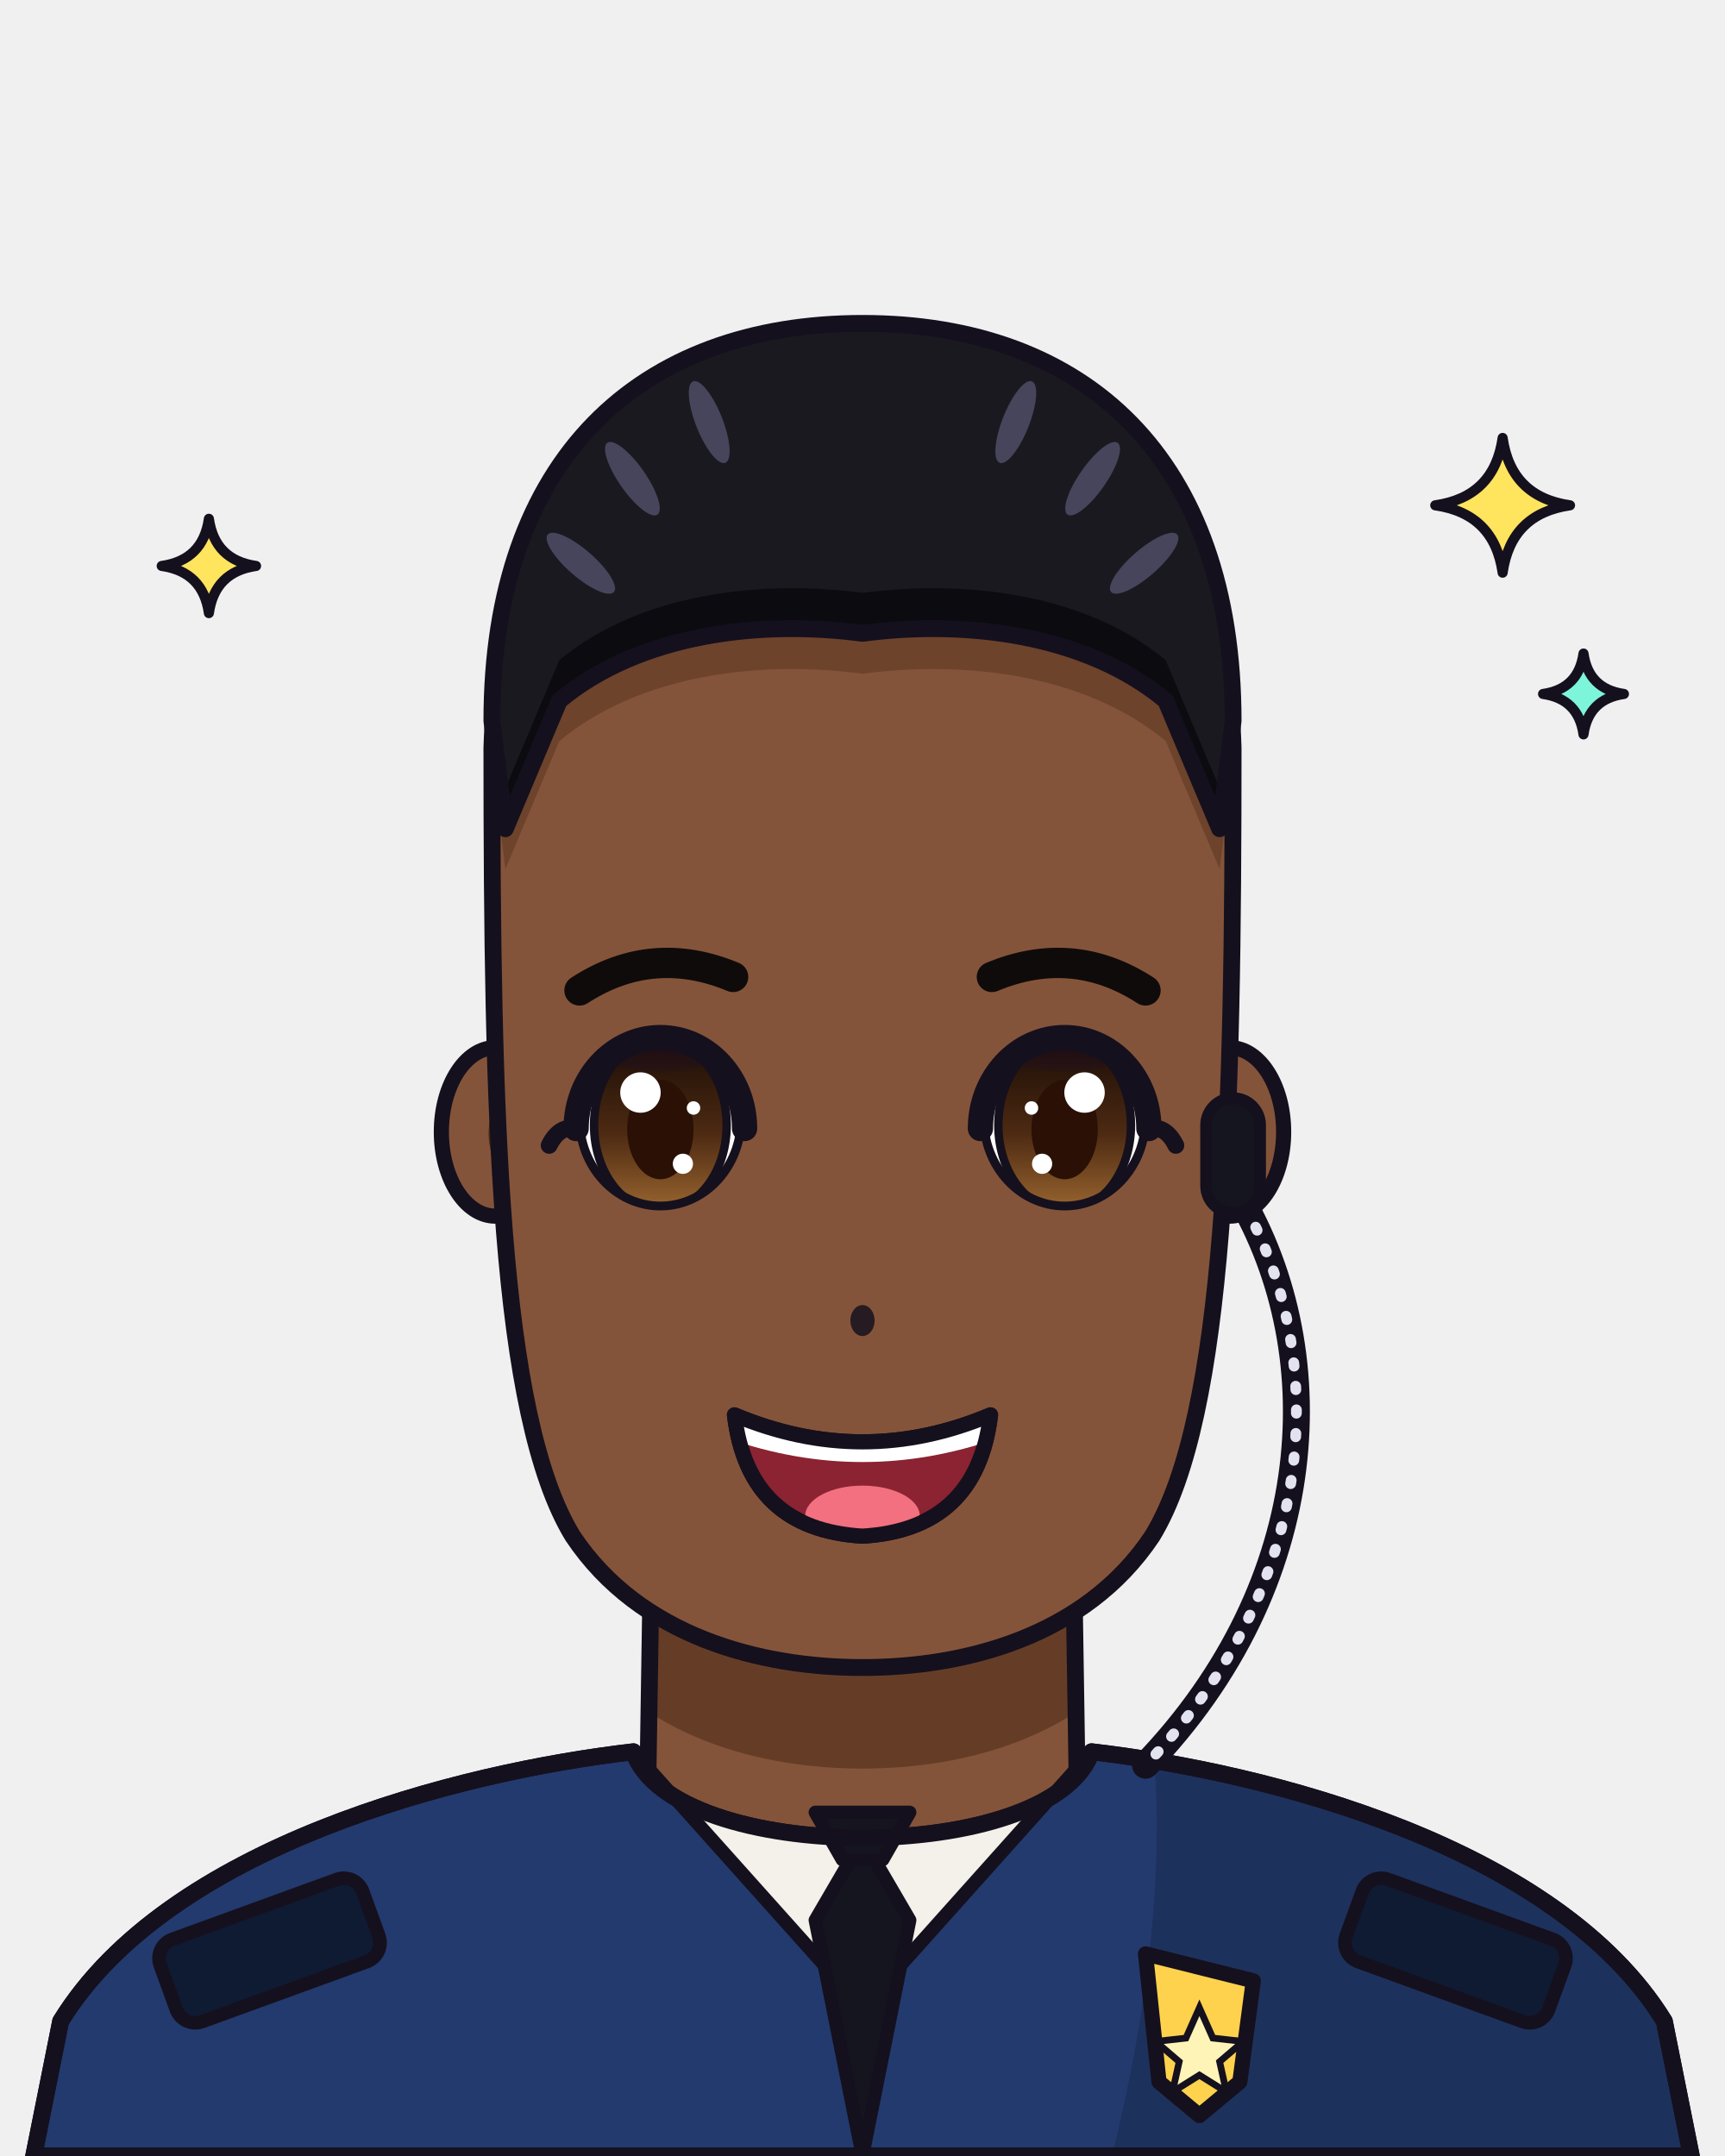
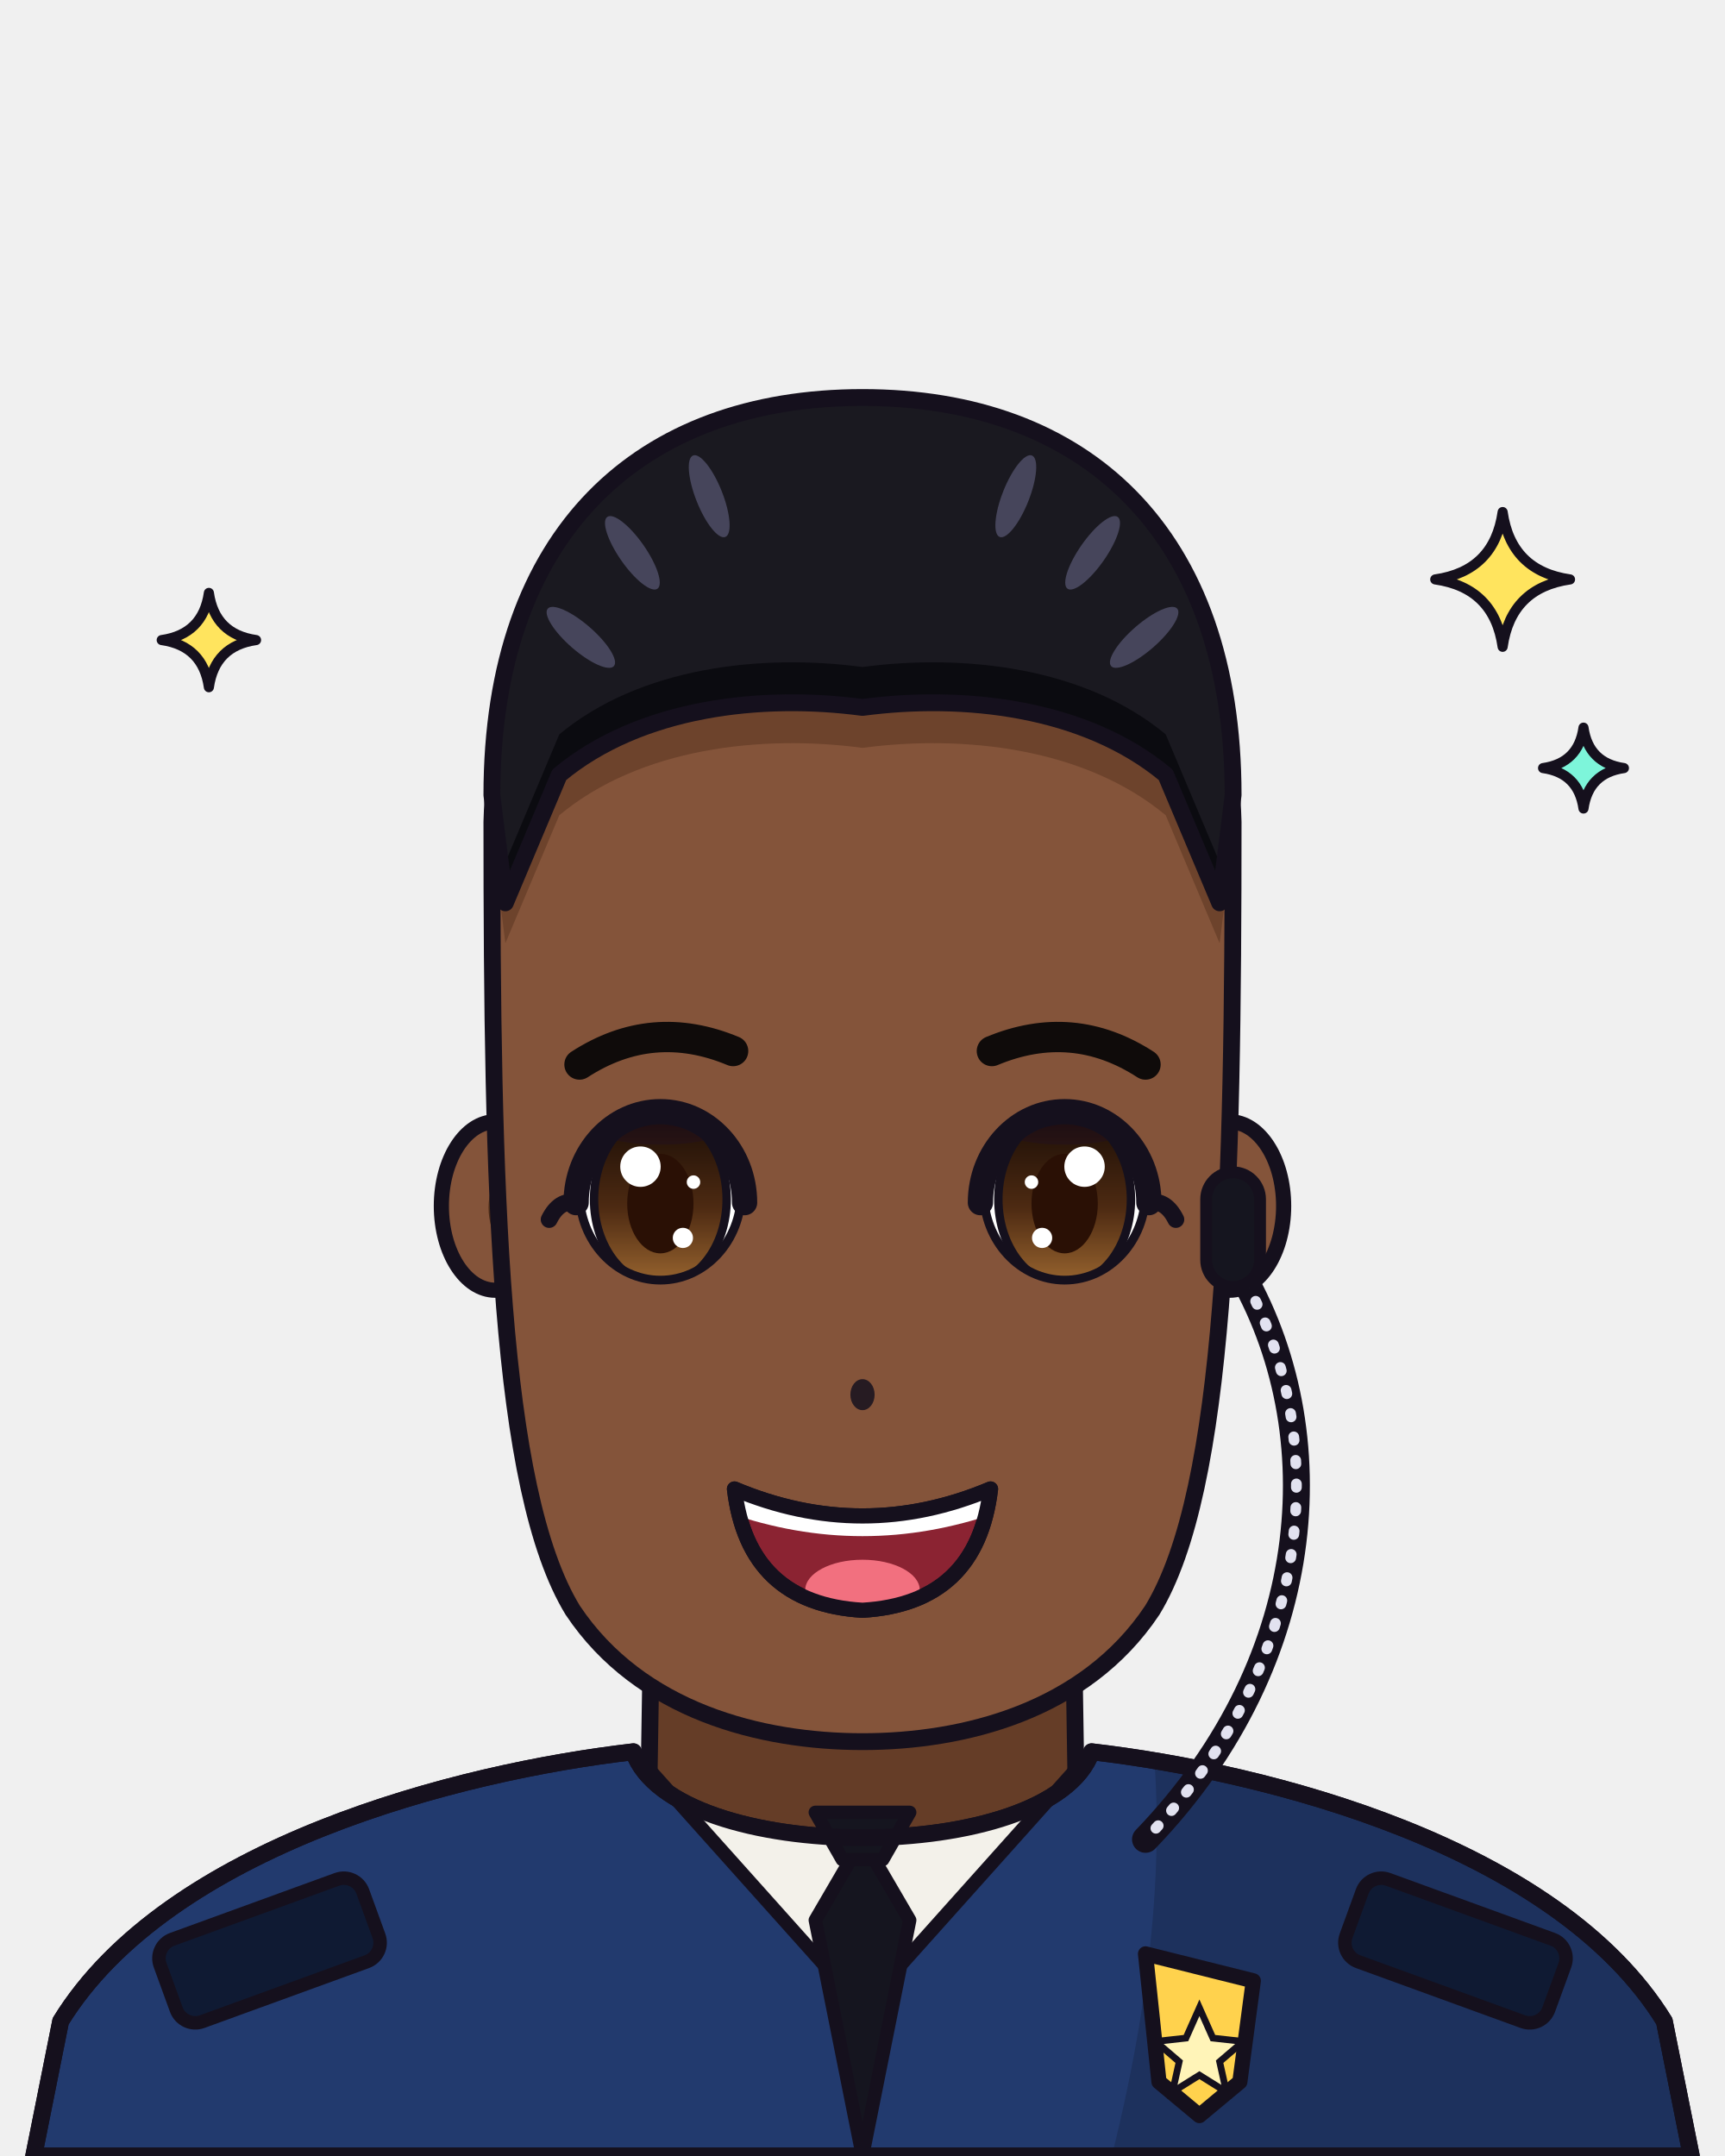
<svg xmlns="http://www.w3.org/2000/svg" viewBox="0 0 512 640" width="512" height="640">
  <defs>
    <linearGradient id="xig" x1="0" y1="0" x2="0" y2="1">
      <stop offset="0" stop-color="#1a0d06" />
      <stop offset="0.55" stop-color="#4d2a12" />
      <stop offset="1" stop-color="#9a6630" />
    </linearGradient>
    <clipPath id="xface">
      <path d="M256 116 C190 116 148 150 146 222 C146 330 148 420 170 456 C190 486 226 495 256 495 C286 495 322 486 342 456 C364 420 366 330 366 222 C364 150 322 116 256 116 Z" />
    </clipPath>
    <clipPath id="xneck">
      <path d="M194 420 L192 548 L320 548 L318 420Z" />
    </clipPath>
  </defs>
-   <ellipse cx="147" cy="336" rx="16" ry="25" fill="#84543a" stroke="#15101d" stroke-width="4.5" />
-   <path d="M150 326 Q143 336 150 348" fill="none" stroke="#4c2c18" stroke-width="3" stroke-linecap="round" />
-   <ellipse cx="365" cy="336" rx="16" ry="25" fill="#84543a" stroke="#15101d" stroke-width="4.5" />
-   <path d="M362 326 Q369 336 362 348" fill="none" stroke="#4c2c18" stroke-width="3" stroke-linecap="round" />
-   <path d="M194 420 L192 548 L320 548 L318 420Z" fill="#84543a" />
-   <g clip-path="url(#xneck)">
-     <path d="M256 116 C190 116 148 150 146 222 C146 330 148 420 170 456 C190 486 226 495 256 495 C286 495 322 486 342 456 C364 420 366 330 366 222 C364 150 322 116 256 116 Z" transform="translate(0 30)" fill="#653d27" />
+   <g transform="translate(0 22)">
+     <ellipse cx="147" cy="336" rx="16" ry="25" fill="#84543a" stroke="#15101d" stroke-width="4.5" />
+     <path d="M150 326 Q143 336 150 348" fill="none" stroke="#4c2c18" stroke-width="3" stroke-linecap="round" />
+     <ellipse cx="365" cy="336" rx="16" ry="25" fill="#84543a" stroke="#15101d" stroke-width="4.5" />
+     <path d="M362 326 Q369 336 362 348" fill="none" stroke="#4c2c18" stroke-width="3" stroke-linecap="round" />
  </g>
-   <path d="M194 420 L192 548 M318 420 L320 548" fill="none" stroke="#15101d" stroke-width="5" stroke-linejoin="round" stroke-linecap="round" />
+   <g transform="translate(0 22)">
+     <path d="M194 420 L192 548 L320 548 L318 420Z" fill="#84543a" />
+     <g clip-path="url(#xneck)">
+       <path d="M256 116 C190 116 148 150 146 222 C146 330 148 420 170 456 C190 486 226 495 256 495 C286 495 322 486 342 456 C364 420 366 330 366 222 C364 150 322 116 256 116 Z" transform="translate(0 30)" fill="#653d27" />
+     </g>
+     <path d="M194 420 L192 548 M318 420 L320 548" fill="none" stroke="#15101d" stroke-width="5" stroke-linejoin="round" stroke-linecap="round" />
+   </g>
  <clipPath id="xbd">
    <path d="M188 520 C136 526 50 548 18 600 L10 640 L502 640 L494 600 C462 548 376 526 324 520 C312 554 200 554 188 520Z" />
  </clipPath>
  <path d="M188 520 C136 526 50 548 18 600 L10 640 L502 640 L494 600 C462 548 376 526 324 520 C312 554 200 554 188 520Z" fill="#223a6e" stroke="#15101d" stroke-width="5" stroke-linejoin="round" stroke-linecap="round" />
  <g clip-path="url(#xbd)">
    <path d="M340 500 L520 500 L520 640 L330 640 Q350 560 340 500Z" fill="#000" opacity="0.16" />
  </g>
  <path d="M188 520 C200 554 312 554 324 520 L256 596Z" fill="#f3f1ea" stroke="#15101d" stroke-width="4" stroke-linejoin="round" />
  <path d="M256 546 L270 570 L256 640 L242 570Z" fill="#15151f" stroke="#15101d" stroke-width="4" stroke-linejoin="round" />
  <path d="M242 538 L270 538 L262 552 L250 552Z" fill="#15151f" stroke="#15101d" stroke-width="4" stroke-linejoin="round" />
  <path d="M188 520 C136 526 50 548 18 600 L10 640 L502 640 L494 600 C462 548 376 526 324 520 C312 554 200 554 188 520Z" fill="none" stroke="#15101d" stroke-width="5" stroke-linejoin="round" stroke-linecap="round" />
  <rect x="48" y="566" width="64" height="26" rx="6" fill="#0f1a33" stroke="#15101d" stroke-width="4" transform="rotate(-20 80 579)" />
  <path d="M62 580 l0 0" />
  <rect x="400" y="566" width="64" height="26" rx="6" fill="#0f1a33" stroke="#15101d" stroke-width="4" transform="rotate(20 432 579)" />
  <path d="M414 580 l0 0" />
  <path d="M340 580 L372 588 L368 618 L356 628 L344 618 Z" fill="#ffd24d" stroke="#15101d" stroke-width="4.5" stroke-linejoin="round" />
  <path d="M356 596 l4 9 l9 1 l-7 6 l2 9 l-8 -5 l-8 5 l2 -9 l-7 -6 l9 -1z" fill="#fff4b8" stroke="#15101d" stroke-width="2" />
-   <path d="M256 116 C190 116 148 150 146 222 C146 330 148 420 170 456 C190 486 226 495 256 495 C286 495 322 486 342 456 C364 420 366 330 366 222 C364 150 322 116 256 116 Z" fill="#84543a" stroke="#15101d" stroke-width="5" stroke-linejoin="round" stroke-linecap="round" />
-   <g transform="translate(256 424) scale(1)">
-     <clipPath id="xmc">
-       <path d="M-38 -4 Q0 12 38 -4 Q34 30 0 32 Q-34 30 -38 -4Z" />
+   <g transform="translate(0 22)">
+     <path d="M256 116 C190 116 148 150 146 222 C146 330 148 420 170 456 C190 486 226 495 256 495 C286 495 322 486 342 456 C364 420 366 330 366 222 C364 150 322 116 256 116 Z" fill="#84543a" stroke="#15101d" stroke-width="5" stroke-linejoin="round" stroke-linecap="round" />
+     <g transform="translate(256 424) scale(1)">
+       <clipPath id="xmc">
+         <path d="M-38 -4 Q0 12 38 -4 Q34 30 0 32 Q-34 30 -38 -4Z" />
+       </clipPath>
+       <path d="M-38 -4 Q0 12 38 -4 Q34 30 0 32 Q-34 30 -38 -4Z" fill="#8b2332" stroke="#15101d" stroke-width="4.5" stroke-linejoin="round" stroke-linecap="round" />
+       <g clip-path="url(#xmc)">
+         <ellipse cx="0" cy="26" rx="17" ry="9" fill="#f2707f" />
+         <path d="M-40 -6 L40 -6 L40 3 Q0 17 -40 3Z" fill="#fff" />
+       </g>
+       <path d="M-38 -4 Q0 12 38 -4 Q34 30 0 32 Q-34 30 -38 -4Z" fill="none" stroke="#15101d" stroke-width="4.5" stroke-linejoin="round" stroke-linecap="round" />
+     </g>
+     <ellipse cx="256" cy="392" rx="3.6" ry="4.6" fill="#15101d" opacity="0.85" />
+     <g transform="translate(196 332)">
+       <clipPath id="xLel">
+         <ellipse cx="0" cy="0" rx="24" ry="26" />
+       </clipPath>
+       <clipPath id="xLel2">
+         <ellipse cx="0" cy="0" rx="27" ry="29" />
+       </clipPath>
+       <g clip-path="url(#xLel)">
+         <rect x="-28" y="-30" width="56" height="60" fill="#fff" />
+         <g transform="translate(0 2)">
+           <ellipse cx="0" cy="0" rx="19.68" ry="25.48" fill="url(#xig)" stroke="#15101d" stroke-width="2.5" />
+           <ellipse cx="0" cy="1.274" rx="9.84" ry="14.778" fill="#2a1005" />
+           <circle cx="-5.904" cy="-9.682" r="6" fill="#fff" />
+           <circle cx="6.691" cy="11.466" r="3" fill="#fff" />
+           <circle cx="9.84" cy="-5.096" r="2" fill="#fff" />
+         </g>
+         <ellipse cx="0" cy="-22" rx="24" ry="7.8" fill="#1b0b2e" opacity="0.28" />
+       </g>
+       <g>
+         <ellipse cx="0" cy="0" rx="24" ry="26" fill="none" stroke="#15101d" stroke-width="2.6" />
+       </g>
+       <path d="M-25 3 A25 27 0 0 1 25 3" fill="none" stroke="#15101d" stroke-width="7.5" stroke-linejoin="round" stroke-linecap="round" />
+       <path d="M-25 3 Q-30 2 -33 8" fill="none" stroke="#15101d" stroke-width="5" stroke-linejoin="round" stroke-linecap="round" />
+     </g>
+     <g transform="translate(316 332) scale(-1 1)">
+       <clipPath id="xRel">
+         <ellipse cx="0" cy="0" rx="24" ry="26" />
+       </clipPath>
+       <clipPath id="xRel2">
+         <ellipse cx="0" cy="0" rx="27" ry="29" />
+       </clipPath>
+       <g clip-path="url(#xRel)">
+         <rect x="-28" y="-30" width="56" height="60" fill="#fff" />
+         <g transform="translate(0 2)">
+           <ellipse cx="0" cy="0" rx="19.68" ry="25.48" fill="url(#xig)" stroke="#15101d" stroke-width="2.5" />
+           <ellipse cx="0" cy="1.274" rx="9.84" ry="14.778" fill="#2a1005" />
+           <circle cx="-5.904" cy="-9.682" r="6" fill="#fff" />
+           <circle cx="6.691" cy="11.466" r="3" fill="#fff" />
+           <circle cx="9.84" cy="-5.096" r="2" fill="#fff" />
+         </g>
+         <ellipse cx="0" cy="-22" rx="24" ry="7.8" fill="#1b0b2e" opacity="0.28" />
+       </g>
+       <g>
+         <ellipse cx="0" cy="0" rx="24" ry="26" fill="none" stroke="#15101d" stroke-width="2.6" />
+       </g>
+       <path d="M-25 3 A25 27 0 0 1 25 3" fill="none" stroke="#15101d" stroke-width="7.5" stroke-linejoin="round" stroke-linecap="round" />
+       <path d="M-25 3 Q-30 2 -33 8" fill="none" stroke="#15101d" stroke-width="5" stroke-linejoin="round" stroke-linecap="round" />
+     </g>
+     <g clip-path="url(#xface)">
+       <path d="M256 96 C190 96 146 136 146 214 L150 246 L166 208 C190 188 226 184 256 188 C286 184 322 188 346 208 L362 246 L366 214 C366 136 322 96 256 96 Z" transform="translate(0 12)" fill="#653d27" opacity="0.75" />
+     </g>
+     <clipPath id="xcap">
+       <path d="M256 96 C190 96 146 136 146 214 L150 246 L166 208 C190 188 226 184 256 188 C286 184 322 188 346 208 L362 246 L366 214 C366 136 322 96 256 96 Z" />
    </clipPath>
-     <path d="M-38 -4 Q0 12 38 -4 Q34 30 0 32 Q-34 30 -38 -4Z" fill="#8b2332" stroke="#15101d" stroke-width="4.5" stroke-linejoin="round" stroke-linecap="round" />
-     <g clip-path="url(#xmc)">
-       <ellipse cx="0" cy="26" rx="17" ry="9" fill="#f2707f" />
-       <path d="M-40 -6 L40 -6 L40 3 Q0 17 -40 3Z" fill="#fff" />
+     <path d="M256 96 C190 96 146 136 146 214 L150 246 L166 208 C190 188 226 184 256 188 C286 184 322 188 346 208 L362 246 L366 214 C366 136 322 96 256 96 Z" fill="#0b0b10" />
+     <g clip-path="url(#xcap)">
+       <path d="M256 96 C190 96 146 136 146 214 L150 246 L166 208 C190 188 226 184 256 188 C286 184 322 188 346 208 L362 246 L366 214 C366 136 322 96 256 96 Z" transform="translate(0 -12)" fill="#1a1920" />
    </g>
-     <path d="M-38 -4 Q0 12 38 -4 Q34 30 0 32 Q-34 30 -38 -4Z" fill="none" stroke="#15101d" stroke-width="4.5" stroke-linejoin="round" stroke-linecap="round" />
-   </g>
-   <ellipse cx="256" cy="392" rx="3.6" ry="4.6" fill="#15101d" opacity="0.85" />
-   <g transform="translate(196 332)">
-     <clipPath id="xLel">
-       <ellipse cx="0" cy="0" rx="24" ry="26" />
-     </clipPath>
-     <clipPath id="xLel2">
-       <ellipse cx="0" cy="0" rx="27" ry="29" />
-     </clipPath>
-     <g clip-path="url(#xLel)">
-       <rect x="-28" y="-30" width="56" height="60" fill="#fff" />
-       <g transform="translate(0 2)">
-         <ellipse cx="0" cy="0" rx="19.68" ry="25.48" fill="url(#xig)" stroke="#15101d" stroke-width="2.5" />
-         <ellipse cx="0" cy="1.274" rx="9.84" ry="14.778" fill="#2a1005" />
-         <circle cx="-5.904" cy="-9.682" r="6" fill="#fff" />
-         <circle cx="6.691" cy="11.466" r="3" fill="#fff" />
-         <circle cx="9.84" cy="-5.096" r="2" fill="#fff" />
-       </g>
-       <ellipse cx="0" cy="-22" rx="24" ry="7.8" fill="#1b0b2e" opacity="0.28" />
-     </g>
-     <g>
-       <ellipse cx="0" cy="0" rx="24" ry="26" fill="none" stroke="#15101d" stroke-width="2.6" />
-     </g>
-     <path d="M-25 3 A25 27 0 0 1 25 3" fill="none" stroke="#15101d" stroke-width="7.5" stroke-linejoin="round" stroke-linecap="round" />
-     <path d="M-25 3 Q-30 2 -33 8" fill="none" stroke="#15101d" stroke-width="5" stroke-linejoin="round" stroke-linecap="round" />
-   </g>
-   <g transform="translate(316 332) scale(-1 1)">
-     <clipPath id="xRel">
-       <ellipse cx="0" cy="0" rx="24" ry="26" />
-     </clipPath>
-     <clipPath id="xRel2">
-       <ellipse cx="0" cy="0" rx="27" ry="29" />
-     </clipPath>
-     <g clip-path="url(#xRel)">
-       <rect x="-28" y="-30" width="56" height="60" fill="#fff" />
-       <g transform="translate(0 2)">
-         <ellipse cx="0" cy="0" rx="19.68" ry="25.48" fill="url(#xig)" stroke="#15101d" stroke-width="2.5" />
-         <ellipse cx="0" cy="1.274" rx="9.84" ry="14.778" fill="#2a1005" />
-         <circle cx="-5.904" cy="-9.682" r="6" fill="#fff" />
-         <circle cx="6.691" cy="11.466" r="3" fill="#fff" />
-         <circle cx="9.84" cy="-5.096" r="2" fill="#fff" />
-       </g>
-       <ellipse cx="0" cy="-22" rx="24" ry="7.8" fill="#1b0b2e" opacity="0.28" />
-     </g>
-     <g>
-       <ellipse cx="0" cy="0" rx="24" ry="26" fill="none" stroke="#15101d" stroke-width="2.6" />
-     </g>
-     <path d="M-25 3 A25 27 0 0 1 25 3" fill="none" stroke="#15101d" stroke-width="7.5" stroke-linejoin="round" stroke-linecap="round" />
-     <path d="M-25 3 Q-30 2 -33 8" fill="none" stroke="#15101d" stroke-width="5" stroke-linejoin="round" stroke-linecap="round" />
-   </g>
-   <g clip-path="url(#xface)">
-     <path d="M256 96 C190 96 146 136 146 214 L150 246 L166 208 C190 188 226 184 256 188 C286 184 322 188 346 208 L362 246 L366 214 C366 136 322 96 256 96 Z" transform="translate(0 12)" fill="#653d27" opacity="0.75" />
-   </g>
-   <clipPath id="xcap">
-     <path d="M256 96 C190 96 146 136 146 214 L150 246 L166 208 C190 188 226 184 256 188 C286 184 322 188 346 208 L362 246 L366 214 C366 136 322 96 256 96 Z" />
-   </clipPath>
-   <path d="M256 96 C190 96 146 136 146 214 L150 246 L166 208 C190 188 226 184 256 188 C286 184 322 188 346 208 L362 246 L366 214 C366 136 322 96 256 96 Z" fill="#0b0b10" />
-   <g clip-path="url(#xcap)">
-     <path d="M256 96 C190 96 146 136 146 214 L150 246 L166 208 C190 188 226 184 256 188 C286 184 322 188 346 208 L362 246 L366 214 C366 136 322 96 256 96 Z" transform="translate(0 -12)" fill="#1a1920" />
-   </g>
-   <path d="M256 96 C190 96 146 136 146 214 L150 246 L166 208 C190 188 226 184 256 188 C286 184 322 188 346 208 L362 246 L366 214 C366 136 322 96 256 96 Z" fill="none" stroke="#15101d" stroke-width="5" stroke-linejoin="round" stroke-linecap="round" />
-   <ellipse cx="210.5" cy="125.3" rx="4" ry="13" transform="rotate(-201.6 210.5 125.3)" fill="#4a4960" opacity="0.92" />
-   <ellipse cx="187.7" cy="142.1" rx="4" ry="13" transform="rotate(-214.9 187.7 142.1)" fill="#4a4960" opacity="0.92" />
-   <ellipse cx="172.4" cy="167.2" rx="4" ry="13" transform="rotate(-229.0 172.4 167.2)" fill="#4a4960" opacity="0.92" />
-   <g transform="translate(512 0) scale(-1 1)">
+     <path d="M256 96 C190 96 146 136 146 214 L150 246 L166 208 C190 188 226 184 256 188 C286 184 322 188 346 208 L362 246 L366 214 C366 136 322 96 256 96 Z" fill="none" stroke="#15101d" stroke-width="5" stroke-linejoin="round" stroke-linecap="round" />
    <ellipse cx="210.5" cy="125.3" rx="4" ry="13" transform="rotate(-201.6 210.5 125.3)" fill="#4a4960" opacity="0.92" />
    <ellipse cx="187.7" cy="142.1" rx="4" ry="13" transform="rotate(-214.9 187.7 142.1)" fill="#4a4960" opacity="0.92" />
    <ellipse cx="172.4" cy="167.2" rx="4" ry="13" transform="rotate(-229.0 172.4 167.2)" fill="#4a4960" opacity="0.92" />
+     <g transform="translate(512 0) scale(-1 1)">
+       <ellipse cx="210.5" cy="125.3" rx="4" ry="13" transform="rotate(-201.6 210.5 125.3)" fill="#4a4960" opacity="0.92" />
+       <ellipse cx="187.7" cy="142.1" rx="4" ry="13" transform="rotate(-214.9 187.7 142.1)" fill="#4a4960" opacity="0.92" />
+       <ellipse cx="172.4" cy="167.2" rx="4" ry="13" transform="rotate(-229.0 172.4 167.2)" fill="#4a4960" opacity="0.92" />
+     </g>
+     <g transform="translate(196 332)">
+       <path d="M-24 -38 Q-2.4 -52 21.6 -42" fill="none" stroke="#0f0b0a" stroke-width="9" stroke-linejoin="round" stroke-linecap="round" />
+     </g>
+     <g transform="translate(316 332) scale(-1 1)">
+       <path d="M-24 -38 Q-2.4 -52 21.6 -42" fill="none" stroke="#0f0b0a" stroke-width="9" stroke-linejoin="round" stroke-linecap="round" />
+     </g>
+     <path d="M366 352 C396 400 392 470 340 524" fill="none" stroke="#15101d" stroke-width="8" stroke-linejoin="round" stroke-linecap="round" />
+     <path d="M366 352 C396 400 392 470 340 524" fill="none" stroke="#e2e2f0" stroke-width="3.2" stroke-linejoin="round" stroke-linecap="round" stroke-dasharray="1 6" />
+     <rect x="358" y="326" width="16" height="34" rx="8" fill="#15151f" stroke="#15101d" stroke-width="3.5" />
+     <path transform="translate(446 150) scale(1.25)" d="M0 -16 Q2 -2 16 0 Q2 2 0 16 Q-2 2 -16 0 Q-2 -2 0 -16Z" fill="#ffe45e" stroke="#15101d" stroke-width="2.4" stroke-linejoin="round" />
+     <path transform="translate(470 206) scale(0.75)" d="M0 -16 Q2 -2 16 0 Q2 2 0 16 Q-2 2 -16 0 Q-2 -2 0 -16Z" fill="#7df5da" stroke="#15101d" stroke-width="4" stroke-linejoin="round" />
+     <path transform="translate(62 168) scale(0.875)" d="M0 -16 Q2 -2 16 0 Q2 2 0 16 Q-2 2 -16 0 Q-2 -2 0 -16Z" fill="#ffe45e" stroke="#15101d" stroke-width="3.429" stroke-linejoin="round" />
  </g>
-   <g transform="translate(196 332)">
-     <path d="M-24 -38 Q-2.4 -52 21.6 -42" fill="none" stroke="#0f0b0a" stroke-width="9" stroke-linejoin="round" stroke-linecap="round" />
-   </g>
-   <g transform="translate(316 332) scale(-1 1)">
-     <path d="M-24 -38 Q-2.4 -52 21.6 -42" fill="none" stroke="#0f0b0a" stroke-width="9" stroke-linejoin="round" stroke-linecap="round" />
-   </g>
-   <path d="M366 352 C396 400 392 470 340 524" fill="none" stroke="#15101d" stroke-width="8" stroke-linejoin="round" stroke-linecap="round" />
-   <path d="M366 352 C396 400 392 470 340 524" fill="none" stroke="#e2e2f0" stroke-width="3.2" stroke-linejoin="round" stroke-linecap="round" stroke-dasharray="1 6" />
-   <rect x="358" y="326" width="16" height="34" rx="8" fill="#15151f" stroke="#15101d" stroke-width="3.5" />
-   <path transform="translate(446 150) scale(1.25)" d="M0 -16 Q2 -2 16 0 Q2 2 0 16 Q-2 2 -16 0 Q-2 -2 0 -16Z" fill="#ffe45e" stroke="#15101d" stroke-width="2.4" stroke-linejoin="round" />
-   <path transform="translate(470 206) scale(0.75)" d="M0 -16 Q2 -2 16 0 Q2 2 0 16 Q-2 2 -16 0 Q-2 -2 0 -16Z" fill="#7df5da" stroke="#15101d" stroke-width="4" stroke-linejoin="round" />
-   <path transform="translate(62 168) scale(0.875)" d="M0 -16 Q2 -2 16 0 Q2 2 0 16 Q-2 2 -16 0 Q-2 -2 0 -16Z" fill="#ffe45e" stroke="#15101d" stroke-width="3.429" stroke-linejoin="round" />
</svg>
